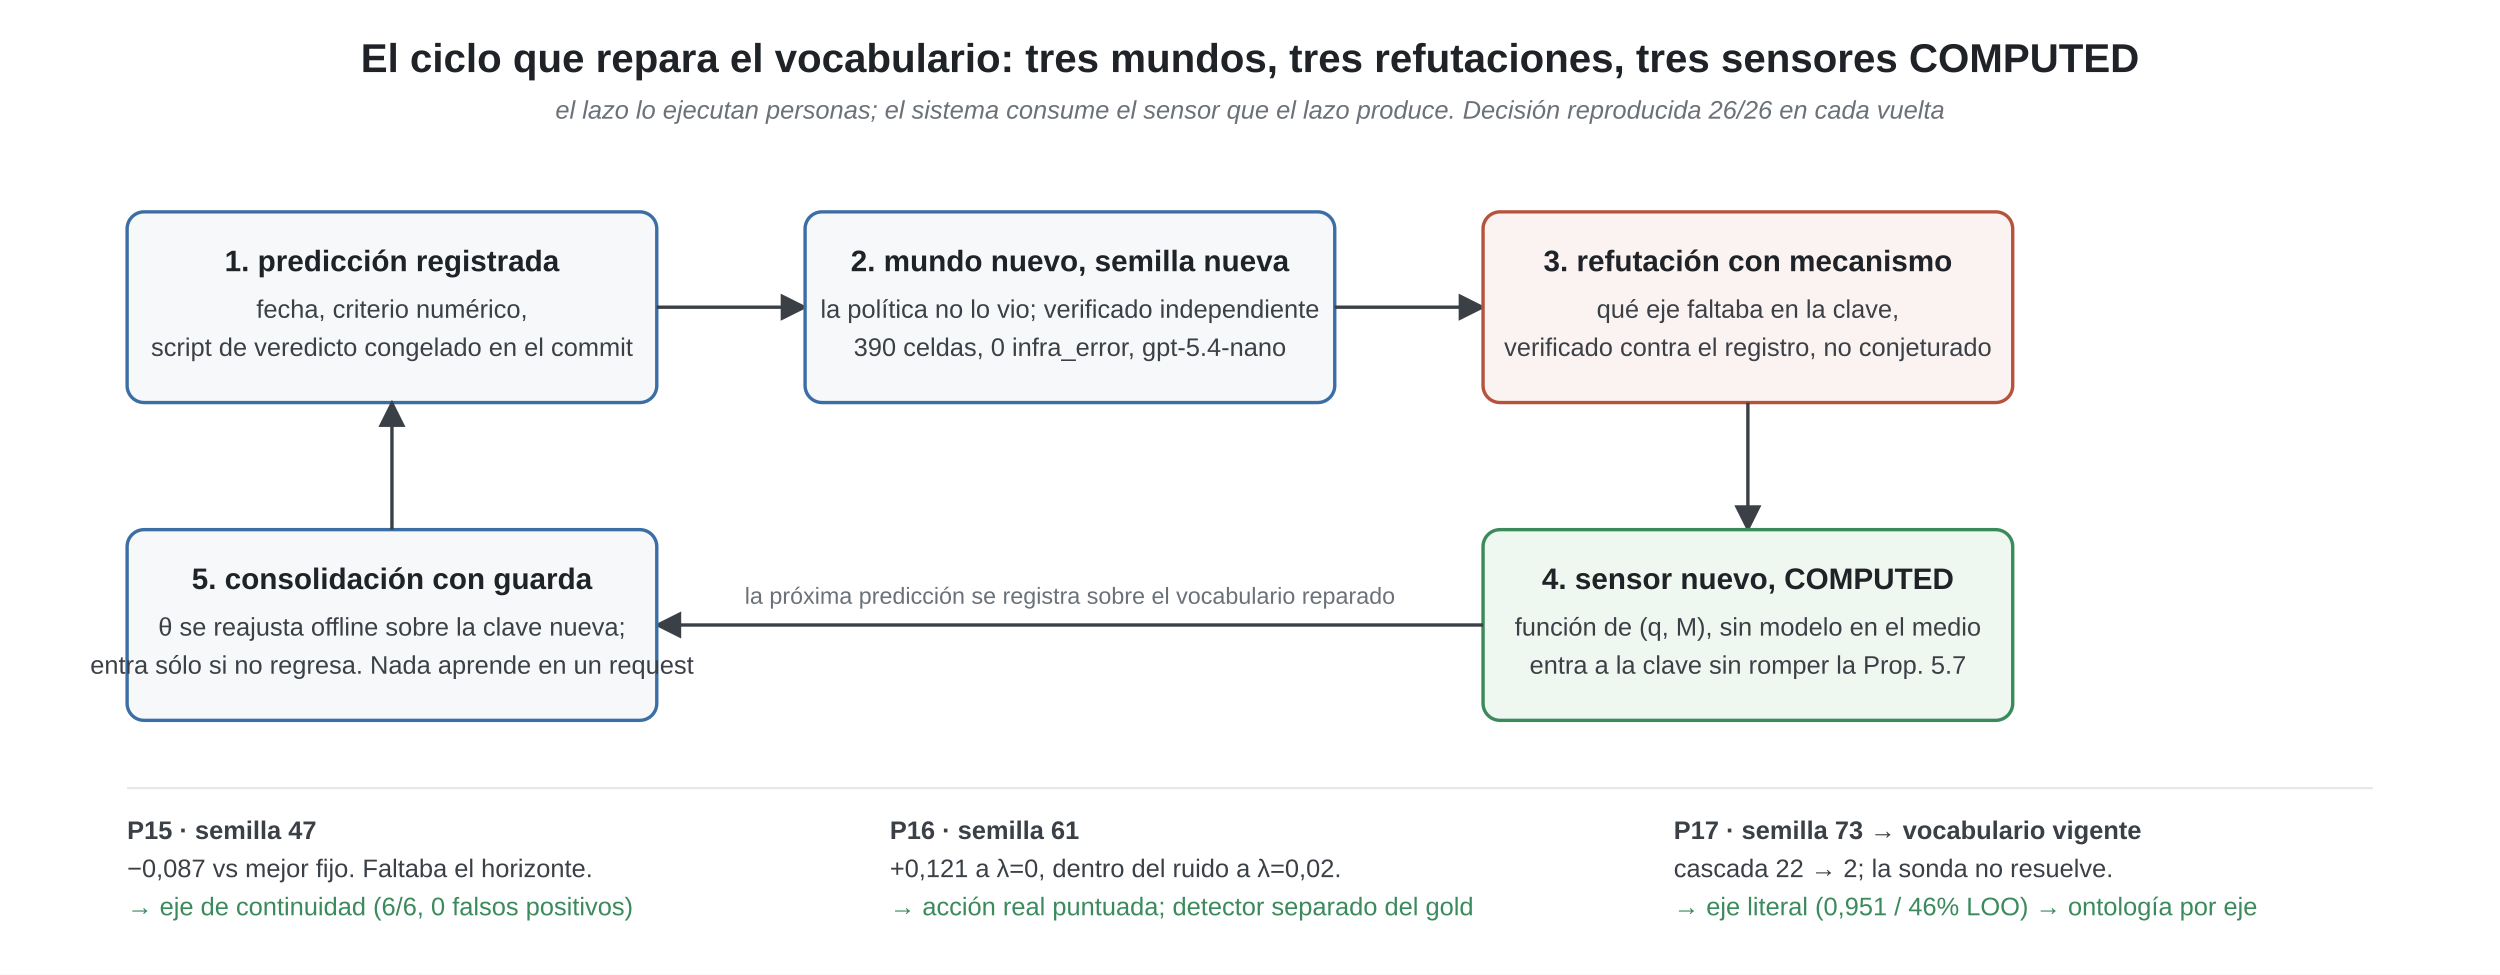
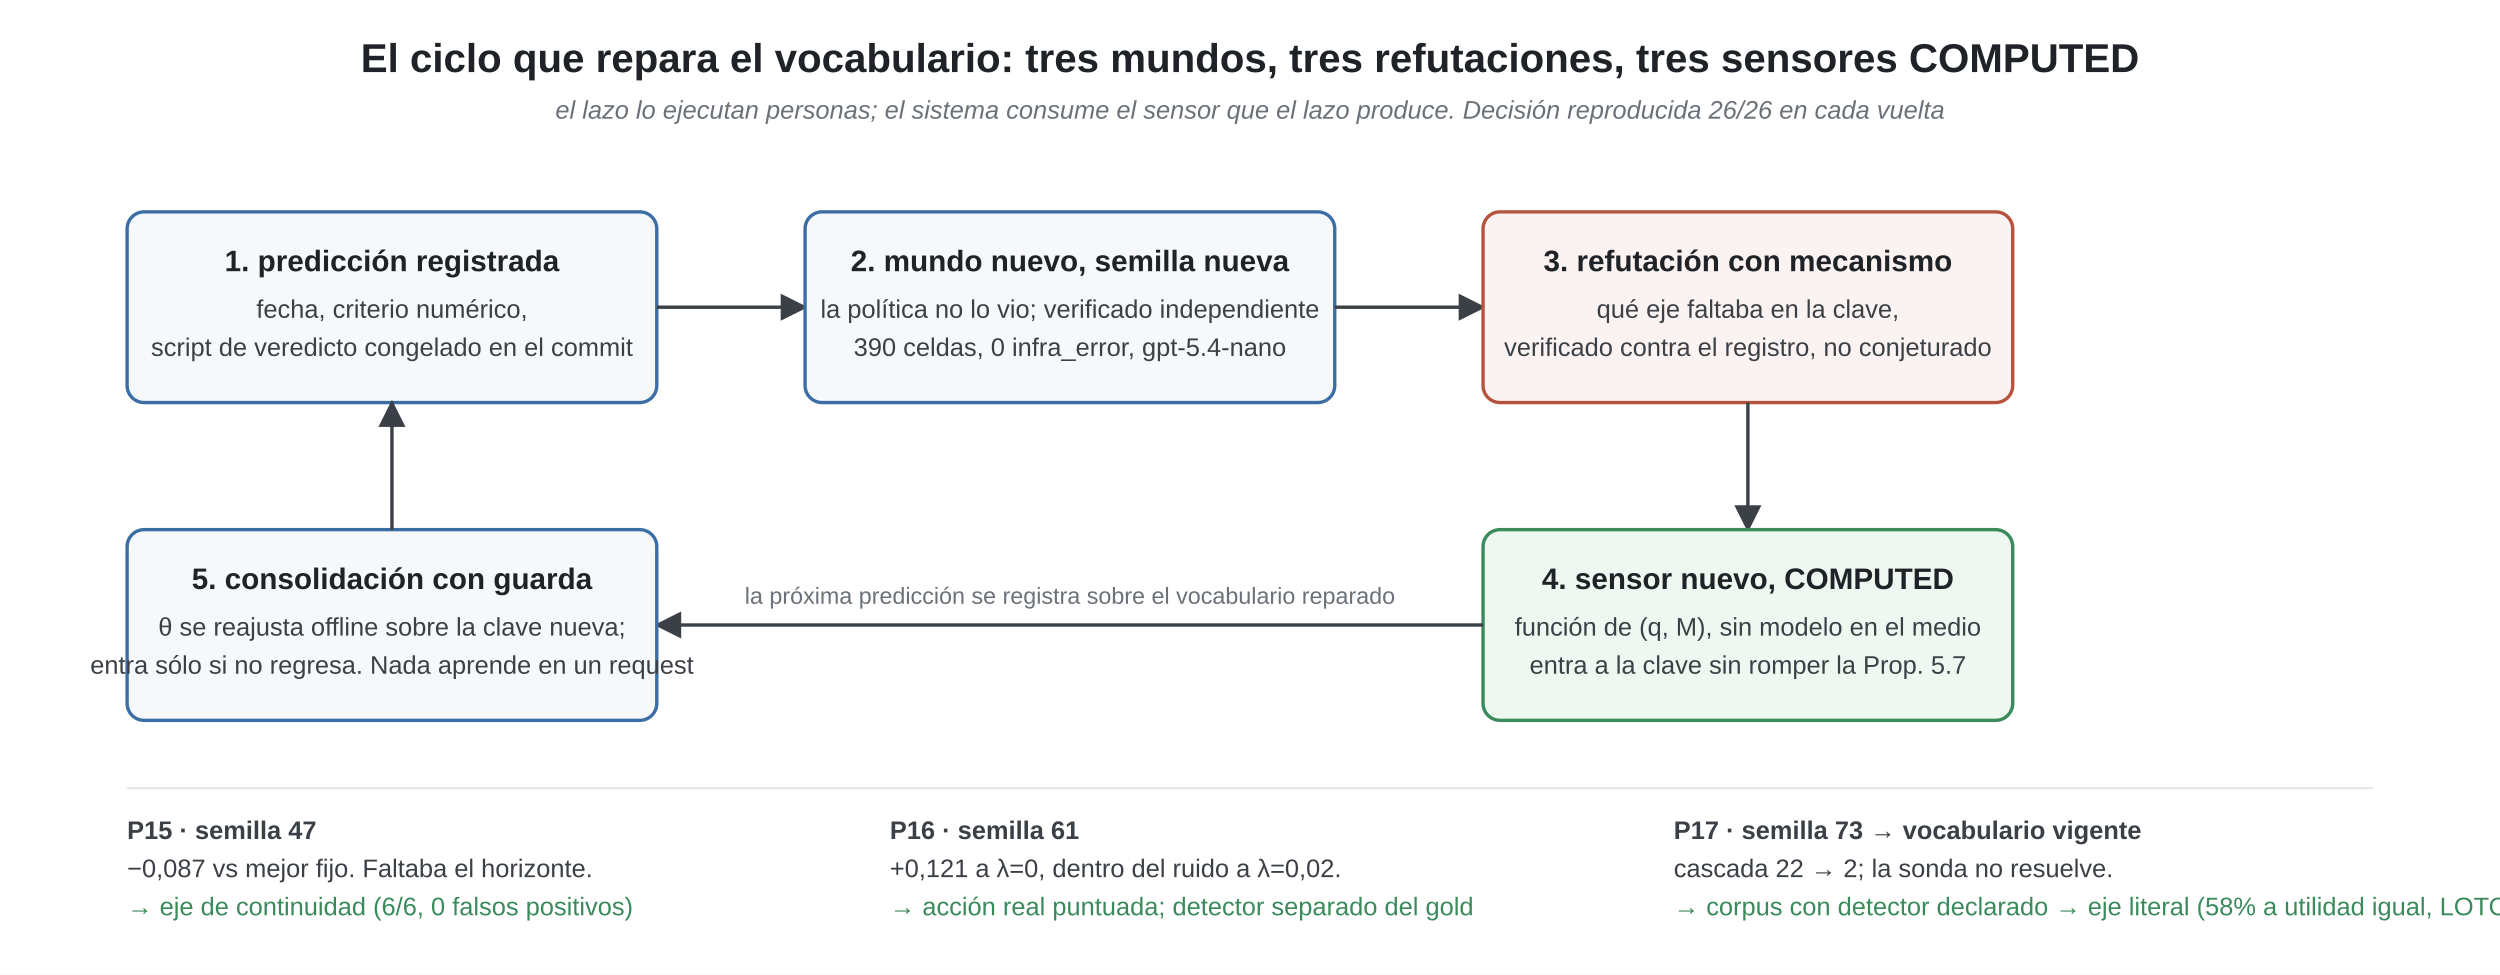
<svg xmlns="http://www.w3.org/2000/svg" viewBox="0 0 1180 460" width="1180" height="460" font-family="Segoe UI, Helvetica Neue, Arial, sans-serif">
  <defs>
    <marker id="ar2" viewBox="0 0 10 10" refX="9" refY="5" markerWidth="8" markerHeight="8" orient="auto-start-reverse">
      <path d="M0,0 L10,5 L0,10 z" fill="#3b4046" />
    </marker>
  </defs>
  <rect x="0" y="0" width="1180" height="460" fill="#ffffff" />
  <text x="590" y="34" text-anchor="middle" font-size="19" font-weight="600" fill="#1f2328">El ciclo que repara el vocabulario: tres mundos, tres refutaciones, tres sensores COMPUTED</text>
  <text x="590" y="56" text-anchor="middle" font-size="12" fill="#6b7178" font-style="italic">el lazo lo ejecutan personas; el sistema consume el sensor que el lazo produce. Decisión reproducida 26/26 en cada vuelta</text>
  <rect x="60" y="100" width="250" height="90" rx="8" fill="#f7f8fa" stroke="#3b6ea5" stroke-width="1.6" />
  <text x="185" y="128" text-anchor="middle" font-size="14" font-weight="600" fill="#1f2328">1. predicción registrada</text>
  <text x="185" y="150" text-anchor="middle" font-size="12" fill="#3b4046">fecha, criterio numérico,</text>
  <text x="185" y="168" text-anchor="middle" font-size="12" fill="#3b4046">script de veredicto congelado en el commit</text>
  <line x1="310" y1="145" x2="380" y2="145" stroke="#3b4046" stroke-width="1.6" marker-end="url(#ar2)" />
  <rect x="380" y="100" width="250" height="90" rx="8" fill="#f7f8fa" stroke="#3b6ea5" stroke-width="1.6" />
  <text x="505" y="128" text-anchor="middle" font-size="14" font-weight="600" fill="#1f2328">2. mundo nuevo, semilla nueva</text>
  <text x="505" y="150" text-anchor="middle" font-size="12" fill="#3b4046">la política no lo vio; verificado independiente</text>
  <text x="505" y="168" text-anchor="middle" font-size="12" fill="#3b4046">390 celdas, 0 infra_error, gpt-5.4-nano</text>
  <line x1="630" y1="145" x2="700" y2="145" stroke="#3b4046" stroke-width="1.6" marker-end="url(#ar2)" />
  <rect x="700" y="100" width="250" height="90" rx="8" fill="#fbf3f1" stroke="#b5533c" stroke-width="1.6" />
  <text x="825" y="128" text-anchor="middle" font-size="14" font-weight="600" fill="#1f2328">3. refutación con mecanismo</text>
  <text x="825" y="150" text-anchor="middle" font-size="12" fill="#3b4046">qué eje faltaba en la clave,</text>
  <text x="825" y="168" text-anchor="middle" font-size="12" fill="#3b4046">verificado contra el registro, no conjeturado</text>
  <line x1="825" y1="190" x2="825" y2="250" stroke="#3b4046" stroke-width="1.6" marker-end="url(#ar2)" />
  <rect x="700" y="250" width="250" height="90" rx="8" fill="#eef7f0" stroke="#3a8a5c" stroke-width="1.6" />
  <text x="825" y="278" text-anchor="middle" font-size="14" font-weight="600" fill="#1f2328">4. sensor nuevo, COMPUTED</text>
  <text x="825" y="300" text-anchor="middle" font-size="12" fill="#3b4046">función de (q, M), sin modelo en el medio</text>
  <text x="825" y="318" text-anchor="middle" font-size="12" fill="#3b4046">entra a la clave sin romper la Prop. 5.7</text>
  <line x1="700" y1="295" x2="310" y2="295" stroke="#3b4046" stroke-width="1.6" marker-end="url(#ar2)" />
  <text x="505" y="285" text-anchor="middle" font-size="11" fill="#6b7178">la próxima predicción se registra sobre el vocabulario reparado</text>
  <rect x="60" y="250" width="250" height="90" rx="8" fill="#f7f8fa" stroke="#3b6ea5" stroke-width="1.6" />
  <text x="185" y="278" text-anchor="middle" font-size="14" font-weight="600" fill="#1f2328">5. consolidación con guarda</text>
  <text x="185" y="300" text-anchor="middle" font-size="12" fill="#3b4046">θ se reajusta offline sobre la clave nueva;</text>
  <text x="185" y="318" text-anchor="middle" font-size="12" fill="#3b4046">entra sólo si no regresa. Nada aprende en un request</text>
  <line x1="185" y1="250" x2="185" y2="190" stroke="#3b4046" stroke-width="1.6" marker-end="url(#ar2)" />
  <line x1="60" y1="372" x2="1120" y2="372" stroke="#e4e6ea" stroke-width="1" />
  <text x="60" y="396" font-size="12" font-weight="600" fill="#3b4046">P15 · semilla 47</text>
  <text x="60" y="414" font-size="12" fill="#3b4046">−0,087 vs mejor fijo. Faltaba el horizonte.</text>
  <text x="60" y="432" font-size="12" fill="#3a8a5c">→ eje de continuidad (6/6, 0 falsos positivos)</text>
  <text x="420" y="396" font-size="12" font-weight="600" fill="#3b4046">P16 · semilla 61</text>
  <text x="420" y="414" font-size="12" fill="#3b4046">+0,121 a λ=0, dentro del ruido a λ=0,02.</text>
  <text x="420" y="432" font-size="12" fill="#3a8a5c">→ acción real puntuada; detector separado del gold</text>
  <text x="790" y="396" font-size="12" font-weight="600" fill="#3b4046">P17 · semilla 73 → vocabulario vigente</text>
  <text x="790" y="414" font-size="12" fill="#3b4046">cascada 22 → 2; la sonda no resuelve.</text>
-   <text x="790" y="432" font-size="12" fill="#3a8a5c">→ eje literal (0,951 / 46% LOO) → ontología por eje</text>
+   <text x="790" y="432" font-size="12" fill="#3a8a5c">→ corpus con detector declarado → eje literal (58% a utilidad igual, LOTO)</text>
</svg>
